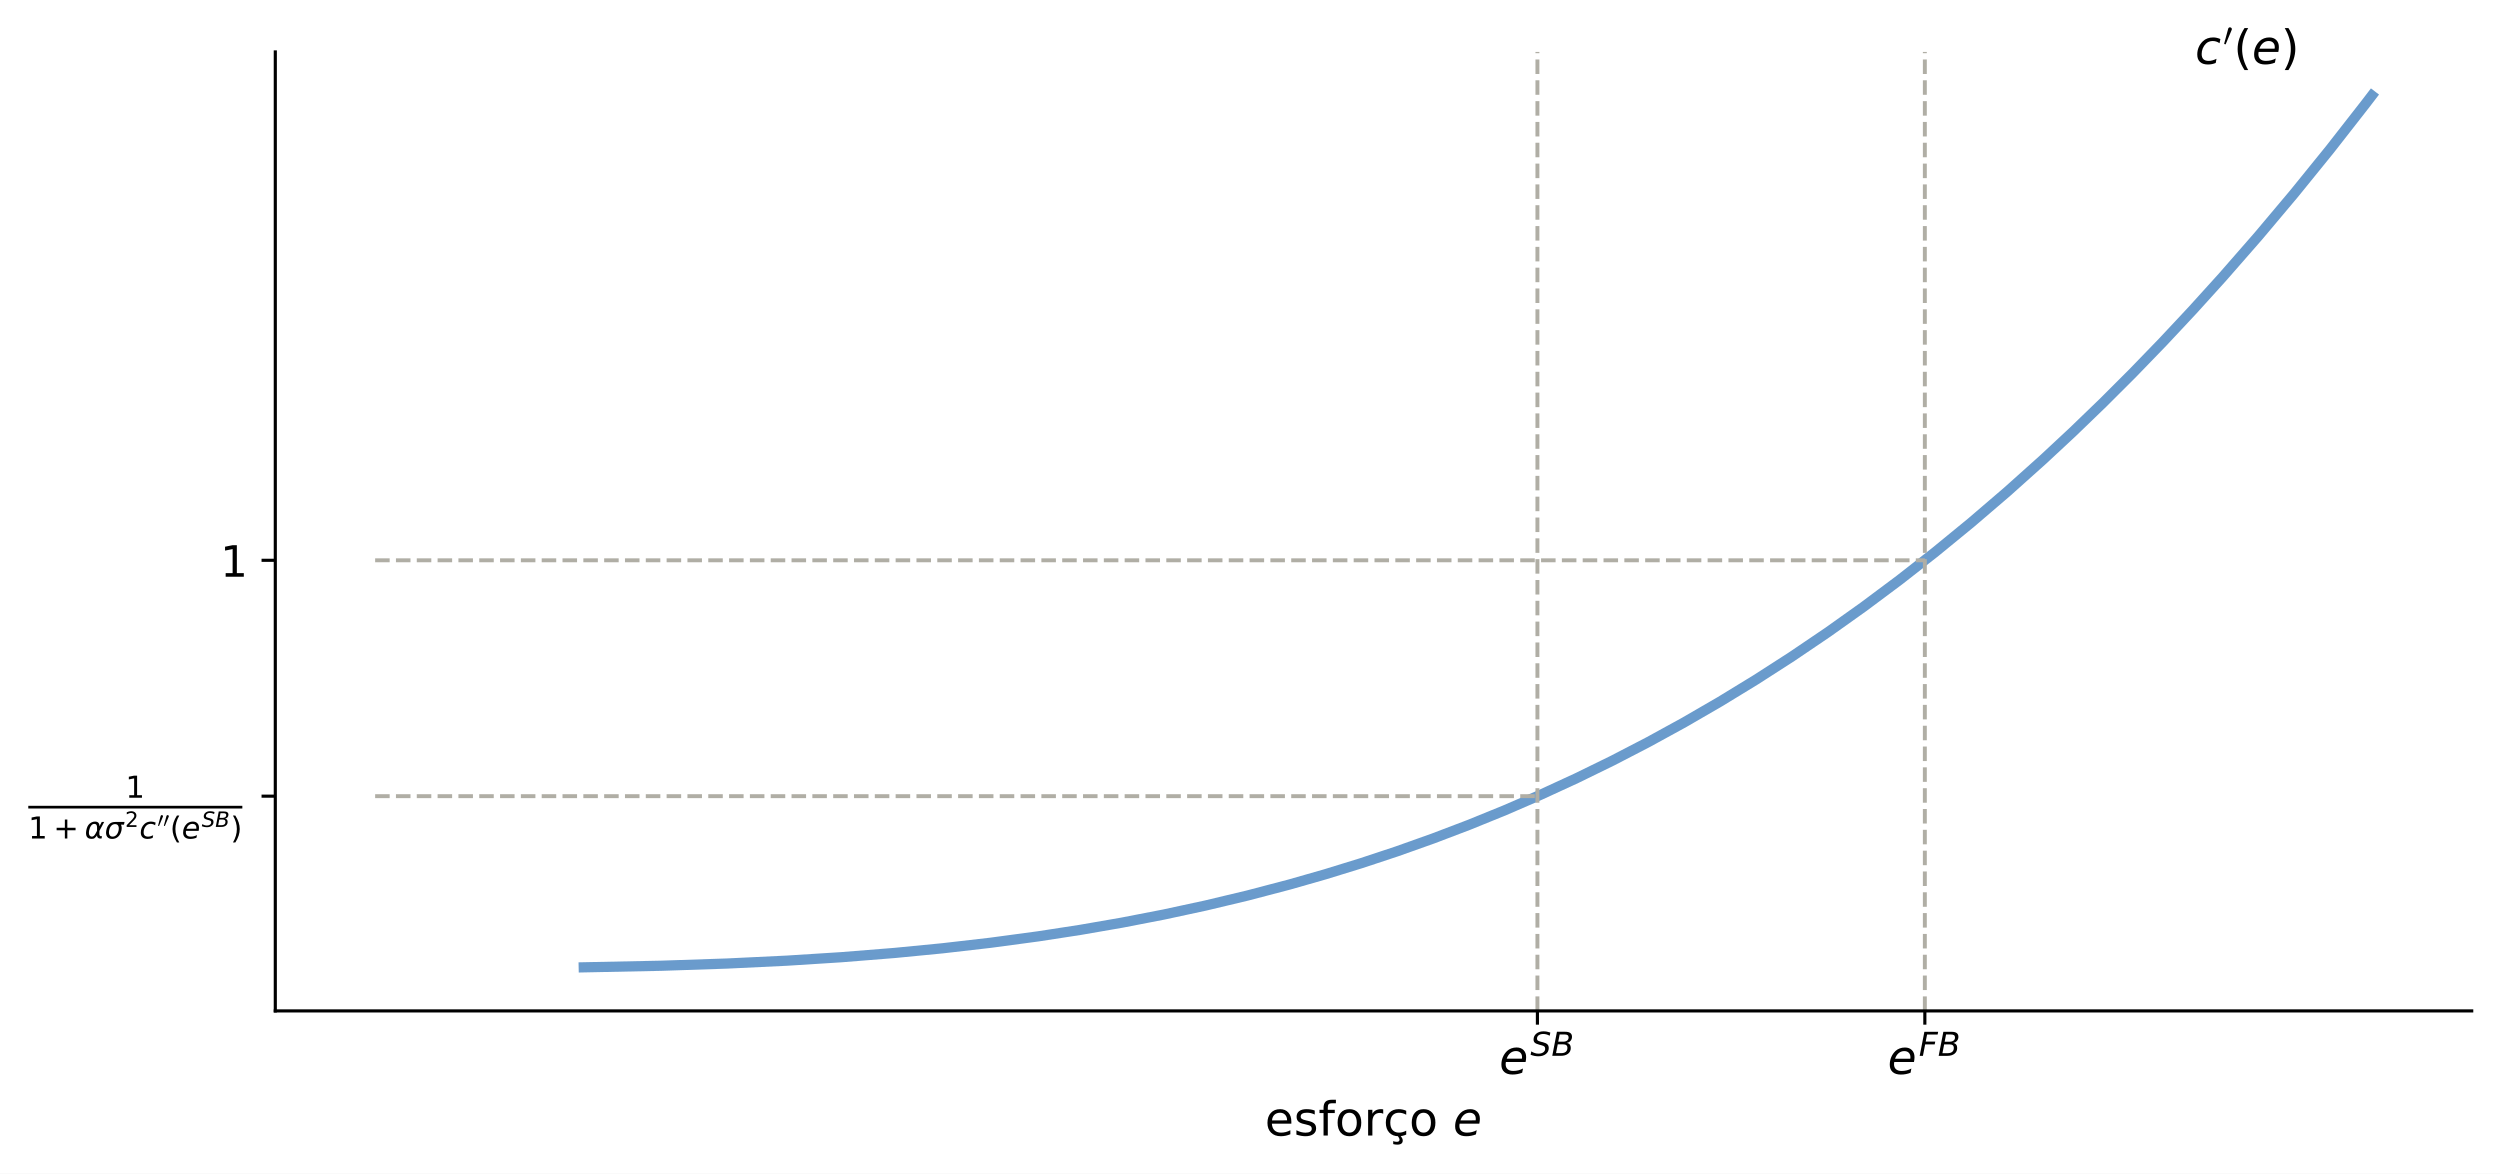
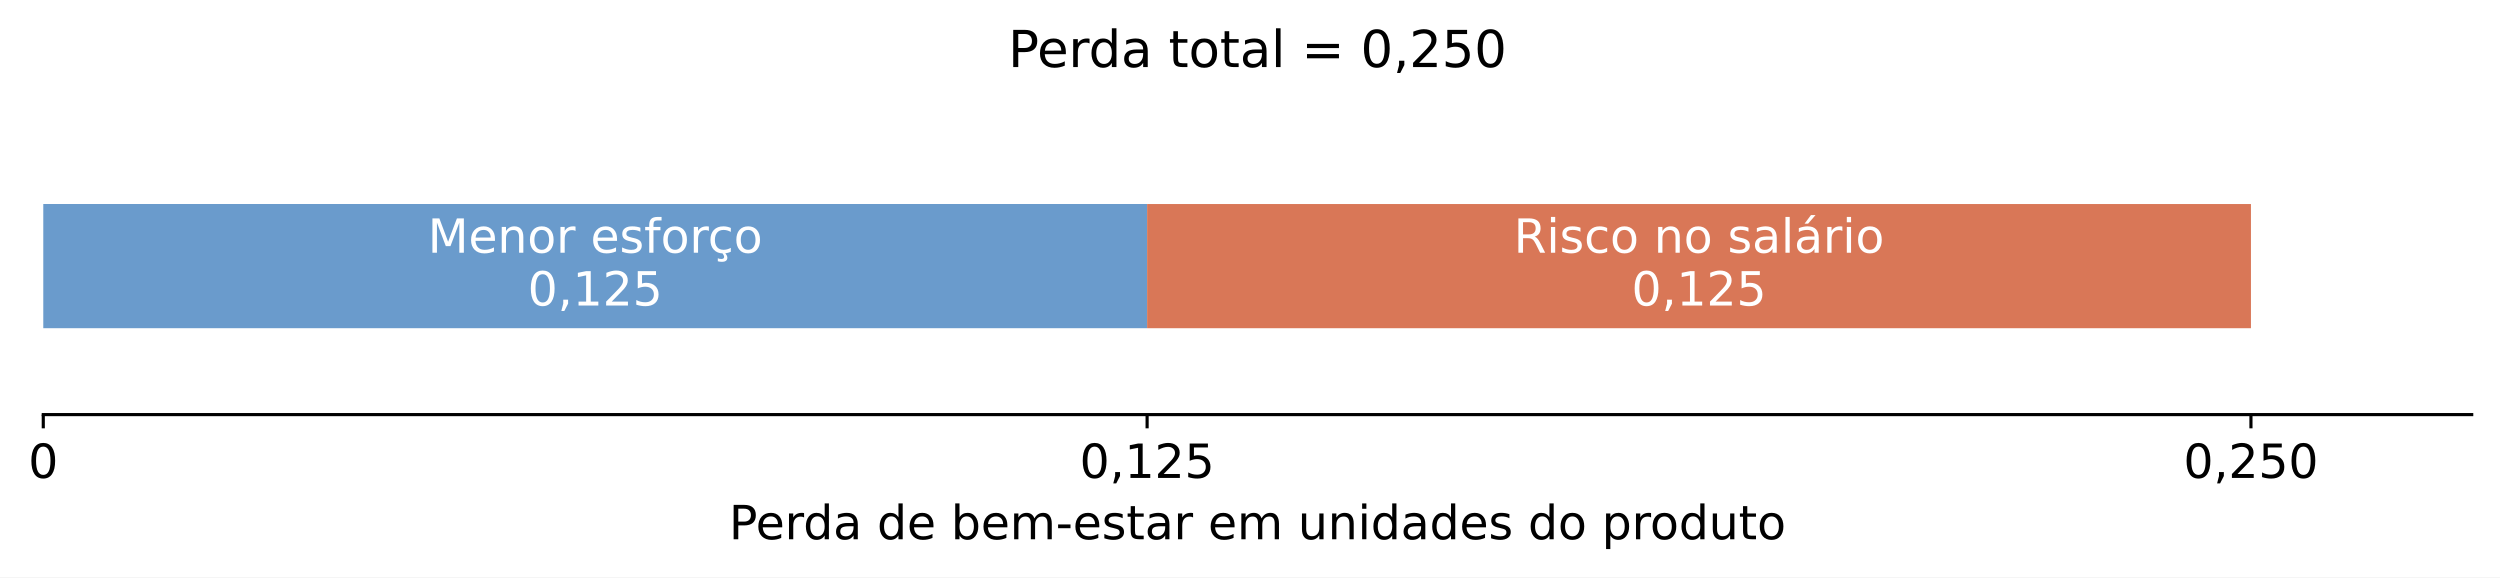
- <svg xmlns="http://www.w3.org/2000/svg" xmlns:xlink="http://www.w3.org/1999/xlink" width="636.406pt" height="298.767pt" viewBox="0 0 636.406 298.767" version="1.1">
+ <svg xmlns="http://www.w3.org/2000/svg" xmlns:xlink="http://www.w3.org/1999/xlink" width="636.501pt" height="146.985pt" viewBox="0 0 636.501 146.985" version="1.1">
  <defs>
    <style type="text/css">*{stroke-linejoin: round; stroke-linecap: butt}</style>
  </defs>
  <g id="figure_1">
    <g id="patch_1">
-       <path d="M 0 298.767  L 636.406 298.767  L 636.406 0  L 0 0  z " style="fill: #ffffff" />
+       <path d="M 0 146.985  L 636.501 146.985  L 636.501 0  L 0 0  z " style="fill: #ffffff" />
    </g>
    <g id="axes_1">
      <g id="patch_2">
-         <path d="M 70.08 257.34  L 629.206 257.34  L 629.206 13.222  L 70.08 13.222  z " style="fill: #ffffff" />
+         <path d="M 11.018 105.558  L 629.301 105.558  L 629.301 23.078  L 11.018 23.078  z " style="fill: #ffffff" />
+       </g>
+       <g id="patch_3">
+         <path d="M 11.018 83.563  L 292.055 83.563  L 292.055 51.946  L 11.018 51.946  z " clip-path="url(#p010852b595)" style="fill: #6a9bcc" />
+       </g>
+       <g id="patch_4">
+         <path d="M 292.055 83.563  L 573.093 83.563  L 573.093 51.946  L 292.055 51.946  z " clip-path="url(#p010852b595)" style="fill: #d97757" />
      </g>
      <g id="matplotlib.axis_1">
        <g id="xtick_1">
          <g id="line2d_1">
            <defs>
-               <path id="md7a9e8e7b2" d="M 0 0  L 0 3.5  " style="stroke: #000000; stroke-width: 0.8" />
+               <path id="m216cfd9fd8" d="M 0 0  L 0 3.5  " style="stroke: #000000; stroke-width: 0.8" />
            </defs>
            <g>
-               <use xlink:href="#md7a9e8e7b2" x="391.369" y="257.34" style="stroke: #000000; stroke-width: 0.8" />
+               <use xlink:href="#m216cfd9fd8" x="11.018" y="105.558" style="stroke: #000000; stroke-width: 0.8" />
            </g>
          </g>
          <g id="text_1">
-             <g transform="translate(381.6487 273.458) scale(0.12 -0.12)">
+             <g transform="translate(7.2 121.6761) scale(0.12 -0.12)">
              <defs>
-                 <path id="DejaVuSans-Oblique-65" d="M 3078 2063  Q 3088 2113 3092 2166  Q 3097 2219 3097 2272  Q 3097 2653 2873 2875  Q 2650 3097 2266 3097  Q 1838 3097 1509 2826  Q 1181 2556 1013 2059  L 3078 2063  z M 3578 1613  L 903 1613  Q 884 1494 878 1425  Q 872 1356 872 1306  Q 872 872 1139 634  Q 1406 397 1894 397  Q 2269 397 2603 481  Q 2938 566 3225 728  L 3116 159  Q 2806 34 2476 -28  Q 2147 -91 1806 -91  Q 1078 -91 686 257  Q 294 606 294 1247  Q 294 1794 489 2264  Q 684 2734 1063 3103  Q 1306 3334 1642 3459  Q 1978 3584 2356 3584  Q 2950 3584 3301 3228  Q 3653 2872 3653 2272  Q 3653 2128 3634 1964  Q 3616 1800 3578 1613  z " transform="scale(0.015625)" />
-                 <path id="DejaVuSans-Oblique-53" d="M 3859 4513  L 3738 3897  Q 3422 4066 3111 4152  Q 2800 4238 2509 4238  Q 1944 4238 1609 3991  Q 1275 3744 1275 3334  Q 1275 3109 1398 2989  Q 1522 2869 2034 2731  L 2413 2638  Q 3053 2472 3303 2217  Q 3553 1963 3553 1503  Q 3553 797 2998 353  Q 2444 -91 1538 -91  Q 1166 -91 791 -17  Q 416 56 38 206  L 166 856  Q 513 641 861 531  Q 1209 422 1556 422  Q 2147 422 2503 684  Q 2859 947 2859 1369  Q 2859 1650 2717 1795  Q 2575 1941 2106 2059  L 1728 2156  Q 1081 2325 845 2545  Q 609 2766 609 3163  Q 609 3859 1145 4304  Q 1681 4750 2541 4750  Q 2875 4750 3203 4690  Q 3531 4631 3859 4513  z " transform="scale(0.015625)" />
-                 <path id="DejaVuSans-Oblique-42" d="M 1081 4666  L 2694 4666  Q 3350 4666 3675 4422  Q 4000 4178 4000 3688  Q 4000 3238 3720 2911  Q 3441 2584 2988 2516  Q 3375 2428 3569 2181  Q 3763 1934 3763 1522  Q 3763 819 3242 409  Q 2722 0 1819 0  L 172 0  L 1081 4666  z M 1234 2228  L 903 519  L 1919 519  Q 2491 519 2800 781  Q 3109 1044 3109 1522  Q 3109 1891 2904 2059  Q 2700 2228 2247 2228  L 1234 2228  z M 1606 4147  L 1331 2741  L 2272 2741  Q 2775 2741 3058 2959  Q 3341 3178 3341 3566  Q 3341 3869 3150 4008  Q 2959 4147 2541 4147  L 1606 4147  z " transform="scale(0.015625)" />
+                 <path id="DejaVuSans-30" d="M 2034 4250  Q 1547 4250 1301 3770  Q 1056 3291 1056 2328  Q 1056 1369 1301 889  Q 1547 409 2034 409  Q 2525 409 2770 889  Q 3016 1369 3016 2328  Q 3016 3291 2770 3770  Q 2525 4250 2034 4250  z M 2034 4750  Q 2819 4750 3233 4129  Q 3647 3509 3647 2328  Q 3647 1150 3233 529  Q 2819 -91 2034 -91  Q 1250 -91 836 529  Q 422 1150 422 2328  Q 422 3509 836 4129  Q 1250 4750 2034 4750  z " transform="scale(0.015625)" />
              </defs>
-               <use xlink:href="#DejaVuSans-Oblique-65" transform="translate(0 0.765625)" />
-               <use xlink:href="#DejaVuSans-Oblique-53" transform="translate(66.17333 39.04688) scale(0.7)" />
-               <use xlink:href="#DejaVuSans-Oblique-42" transform="translate(110.6069 39.04688) scale(0.7)" />
+               <use xlink:href="#DejaVuSans-30" />
            </g>
          </g>
        </g>
        <g id="xtick_2">
          <g id="line2d_2">
            <g>
-               <use xlink:href="#md7a9e8e7b2" x="489.993" y="257.34" style="stroke: #000000; stroke-width: 0.8" />
+               <use xlink:href="#m216cfd9fd8" x="292.055" y="105.558" style="stroke: #000000; stroke-width: 0.8" />
            </g>
          </g>
          <g id="text_2">
-             <g transform="translate(480.5133 273.458) scale(0.12 -0.12)">
+             <g transform="translate(274.8784 121.6761) scale(0.12 -0.12)">
              <defs>
-                 <path id="DejaVuSans-Oblique-46" d="M 1081 4666  L 3756 4666  L 3653 4134  L 1606 4134  L 1338 2759  L 3188 2759  L 3084 2228  L 1234 2228  L 800 0  L 172 0  L 1081 4666  z " transform="scale(0.015625)" />
+                 <path id="DejaVuSans-2c" d="M 750 794  L 1409 794  L 1409 256  L 897 -744  L 494 -744  L 750 256  L 750 794  z " transform="scale(0.015625)" />
+                 <path id="DejaVuSans-31" d="M 794 531  L 1825 531  L 1825 4091  L 703 3866  L 703 4441  L 1819 4666  L 2450 4666  L 2450 531  L 3481 531  L 3481 0  L 794 0  L 794 531  z " transform="scale(0.015625)" />
+                 <path id="DejaVuSans-32" d="M 1228 531  L 3431 531  L 3431 0  L 469 0  L 469 531  Q 828 903 1448 1529  Q 2069 2156 2228 2338  Q 2531 2678 2651 2914  Q 2772 3150 2772 3378  Q 2772 3750 2511 3984  Q 2250 4219 1831 4219  Q 1534 4219 1204 4116  Q 875 4013 500 3803  L 500 4441  Q 881 4594 1212 4672  Q 1544 4750 1819 4750  Q 2544 4750 2975 4387  Q 3406 4025 3406 3419  Q 3406 3131 3298 2873  Q 3191 2616 2906 2266  Q 2828 2175 2409 1742  Q 1991 1309 1228 531  z " transform="scale(0.015625)" />
+                 <path id="DejaVuSans-35" d="M 691 4666  L 3169 4666  L 3169 4134  L 1269 4134  L 1269 2991  Q 1406 3038 1543 3061  Q 1681 3084 1819 3084  Q 2600 3084 3056 2656  Q 3513 2228 3513 1497  Q 3513 744 3044 326  Q 2575 -91 1722 -91  Q 1428 -91 1123 -41  Q 819 9 494 109  L 494 744  Q 775 591 1075 516  Q 1375 441 1709 441  Q 2250 441 2565 725  Q 2881 1009 2881 1497  Q 2881 1984 2565 2268  Q 2250 2553 1709 2553  Q 1456 2553 1204 2497  Q 953 2441 691 2322  L 691 4666  z " transform="scale(0.015625)" />
              </defs>
-               <use xlink:href="#DejaVuSans-Oblique-65" transform="translate(0 0.684375)" />
-               <use xlink:href="#DejaVuSans-Oblique-46" transform="translate(66.17333 38.96563) scale(0.7)" />
-               <use xlink:href="#DejaVuSans-Oblique-42" transform="translate(106.437 38.96563) scale(0.7)" />
-             </g>
-           </g>
-         </g>
-         <g id="text_3">
-           <g transform="translate(321.9829 289.0717) scale(0.12 -0.12)">
+               <use xlink:href="#DejaVuSans-30" />
+               <use xlink:href="#DejaVuSans-2c" x="63.623" />
+               <use xlink:href="#DejaVuSans-31" x="95.41" />
+               <use xlink:href="#DejaVuSans-32" x="159.033" />
+               <use xlink:href="#DejaVuSans-35" x="222.656" />
+             </g>
+           </g>
+         </g>
+         <g id="xtick_3">
+           <g id="line2d_3">
+             <g>
+               <use xlink:href="#m216cfd9fd8" x="573.093" y="105.558" style="stroke: #000000; stroke-width: 0.8" />
+             </g>
+           </g>
+           <g id="text_3">
+             <g transform="translate(555.9162 121.6761) scale(0.12 -0.12)">
+               <use xlink:href="#DejaVuSans-30" />
+               <use xlink:href="#DejaVuSans-2c" x="63.623" />
+               <use xlink:href="#DejaVuSans-32" x="95.41" />
+               <use xlink:href="#DejaVuSans-35" x="159.033" />
+               <use xlink:href="#DejaVuSans-30" x="222.656" />
+             </g>
+           </g>
+         </g>
+         <g id="text_4">
+           <g transform="translate(185.6062 137.2898) scale(0.12 -0.12)">
            <defs>
+               <path id="DejaVuSans-50" d="M 1259 4147  L 1259 2394  L 2053 2394  Q 2494 2394 2734 2622  Q 2975 2850 2975 3272  Q 2975 3691 2734 3919  Q 2494 4147 2053 4147  L 1259 4147  z M 628 4666  L 2053 4666  Q 2838 4666 3239 4311  Q 3641 3956 3641 3272  Q 3641 2581 3239 2228  Q 2838 1875 2053 1875  L 1259 1875  L 1259 0  L 628 0  L 628 4666  z " transform="scale(0.015625)" />
              <path id="DejaVuSans-65" d="M 3597 1894  L 3597 1613  L 953 1613  Q 991 1019 1311 708  Q 1631 397 2203 397  Q 2534 397 2845 478  Q 3156 559 3463 722  L 3463 178  Q 3153 47 2828 -22  Q 2503 -91 2169 -91  Q 1331 -91 842 396  Q 353 884 353 1716  Q 353 2575 817 3079  Q 1281 3584 2069 3584  Q 2775 3584 3186 3129  Q 3597 2675 3597 1894  z M 3022 2063  Q 3016 2534 2758 2815  Q 2500 3097 2075 3097  Q 1594 3097 1305 2825  Q 1016 2553 972 2059  L 3022 2063  z " transform="scale(0.015625)" />
+               <path id="DejaVuSans-72" d="M 2631 2963  Q 2534 3019 2420 3045  Q 2306 3072 2169 3072  Q 1681 3072 1420 2755  Q 1159 2438 1159 1844  L 1159 0  L 581 0  L 581 3500  L 1159 3500  L 1159 2956  Q 1341 3275 1631 3429  Q 1922 3584 2338 3584  Q 2397 3584 2469 3576  Q 2541 3569 2628 3553  L 2631 2963  z " transform="scale(0.015625)" />
+               <path id="DejaVuSans-64" d="M 2906 2969  L 2906 4863  L 3481 4863  L 3481 0  L 2906 0  L 2906 525  Q 2725 213 2448 61  Q 2172 -91 1784 -91  Q 1150 -91 751 415  Q 353 922 353 1747  Q 353 2572 751 3078  Q 1150 3584 1784 3584  Q 2172 3584 2448 3432  Q 2725 3281 2906 2969  z M 947 1747  Q 947 1113 1208 752  Q 1469 391 1925 391  Q 2381 391 2643 752  Q 2906 1113 2906 1747  Q 2906 2381 2643 2742  Q 2381 3103 1925 3103  Q 1469 3103 1208 2742  Q 947 2381 947 1747  z " transform="scale(0.015625)" />
+               <path id="DejaVuSans-61" d="M 2194 1759  Q 1497 1759 1228 1600  Q 959 1441 959 1056  Q 959 750 1161 570  Q 1363 391 1709 391  Q 2188 391 2477 730  Q 2766 1069 2766 1631  L 2766 1759  L 2194 1759  z M 3341 1997  L 3341 0  L 2766 0  L 2766 531  Q 2569 213 2275 61  Q 1981 -91 1556 -91  Q 1019 -91 701 211  Q 384 513 384 1019  Q 384 1609 779 1909  Q 1175 2209 1959 2209  L 2766 2209  L 2766 2266  Q 2766 2663 2505 2880  Q 2244 3097 1772 3097  Q 1472 3097 1187 3025  Q 903 2953 641 2809  L 641 3341  Q 956 3463 1253 3523  Q 1550 3584 1831 3584  Q 2591 3584 2966 3190  Q 3341 2797 3341 1997  z " transform="scale(0.015625)" />
+               <path id="DejaVuSans-20" transform="scale(0.015625)" />
+               <path id="DejaVuSans-62" d="M 3116 1747  Q 3116 2381 2855 2742  Q 2594 3103 2138 3103  Q 1681 3103 1420 2742  Q 1159 2381 1159 1747  Q 1159 1113 1420 752  Q 1681 391 2138 391  Q 2594 391 2855 752  Q 3116 1113 3116 1747  z M 1159 2969  Q 1341 3281 1617 3432  Q 1894 3584 2278 3584  Q 2916 3584 3314 3078  Q 3713 2572 3713 1747  Q 3713 922 3314 415  Q 2916 -91 2278 -91  Q 1894 -91 1617 61  Q 1341 213 1159 525  L 1159 0  L 581 0  L 581 4863  L 1159 4863  L 1159 2969  z " transform="scale(0.015625)" />
+               <path id="DejaVuSans-6d" d="M 3328 2828  Q 3544 3216 3844 3400  Q 4144 3584 4550 3584  Q 5097 3584 5394 3201  Q 5691 2819 5691 2113  L 5691 0  L 5113 0  L 5113 2094  Q 5113 2597 4934 2840  Q 4756 3084 4391 3084  Q 3944 3084 3684 2787  Q 3425 2491 3425 1978  L 3425 0  L 2847 0  L 2847 2094  Q 2847 2600 2669 2842  Q 2491 3084 2119 3084  Q 1678 3084 1418 2786  Q 1159 2488 1159 1978  L 1159 0  L 581 0  L 581 3500  L 1159 3500  L 1159 2956  Q 1356 3278 1631 3431  Q 1906 3584 2284 3584  Q 2666 3584 2933 3390  Q 3200 3197 3328 2828  z " transform="scale(0.015625)" />
+               <path id="DejaVuSans-2d" d="M 313 2009  L 1997 2009  L 1997 1497  L 313 1497  L 313 2009  z " transform="scale(0.015625)" />
              <path id="DejaVuSans-73" d="M 2834 3397  L 2834 2853  Q 2591 2978 2328 3040  Q 2066 3103 1784 3103  Q 1356 3103 1142 2972  Q 928 2841 928 2578  Q 928 2378 1081 2264  Q 1234 2150 1697 2047  L 1894 2003  Q 2506 1872 2764 1633  Q 3022 1394 3022 966  Q 3022 478 2636 193  Q 2250 -91 1575 -91  Q 1294 -91 989 -36  Q 684 19 347 128  L 347 722  Q 666 556 975 473  Q 1284 391 1588 391  Q 1994 391 2212 530  Q 2431 669 2431 922  Q 2431 1156 2273 1281  Q 2116 1406 1581 1522  L 1381 1569  Q 847 1681 609 1914  Q 372 2147 372 2553  Q 372 3047 722 3315  Q 1072 3584 1716 3584  Q 2034 3584 2315 3537  Q 2597 3491 2834 3397  z " transform="scale(0.015625)" />
-               <path id="DejaVuSans-66" d="M 2375 4863  L 2375 4384  L 1825 4384  Q 1516 4384 1395 4259  Q 1275 4134 1275 3809  L 1275 3500  L 2222 3500  L 2222 3053  L 1275 3053  L 1275 0  L 697 0  L 697 3053  L 147 3053  L 147 3500  L 697 3500  L 697 3744  Q 697 4328 969 4595  Q 1241 4863 1831 4863  L 2375 4863  z " transform="scale(0.015625)" />
+               <path id="DejaVuSans-74" d="M 1172 4494  L 1172 3500  L 2356 3500  L 2356 3053  L 1172 3053  L 1172 1153  Q 1172 725 1289 603  Q 1406 481 1766 481  L 2356 481  L 2356 0  L 1766 0  Q 1100 0 847 248  Q 594 497 594 1153  L 594 3053  L 172 3053  L 172 3500  L 594 3500  L 594 4494  L 1172 4494  z " transform="scale(0.015625)" />
+               <path id="DejaVuSans-75" d="M 544 1381  L 544 3500  L 1119 3500  L 1119 1403  Q 1119 906 1312 657  Q 1506 409 1894 409  Q 2359 409 2629 706  Q 2900 1003 2900 1516  L 2900 3500  L 3475 3500  L 3475 0  L 2900 0  L 2900 538  Q 2691 219 2414 64  Q 2138 -91 1772 -91  Q 1169 -91 856 284  Q 544 659 544 1381  z M 1991 3584  L 1991 3584  z " transform="scale(0.015625)" />
+               <path id="DejaVuSans-6e" d="M 3513 2113  L 3513 0  L 2938 0  L 2938 2094  Q 2938 2591 2744 2837  Q 2550 3084 2163 3084  Q 1697 3084 1428 2787  Q 1159 2491 1159 1978  L 1159 0  L 581 0  L 581 3500  L 1159 3500  L 1159 2956  Q 1366 3272 1645 3428  Q 1925 3584 2291 3584  Q 2894 3584 3203 3211  Q 3513 2838 3513 2113  z " transform="scale(0.015625)" />
+               <path id="DejaVuSans-69" d="M 603 3500  L 1178 3500  L 1178 0  L 603 0  L 603 3500  z M 603 4863  L 1178 4863  L 1178 4134  L 603 4134  L 603 4863  z " transform="scale(0.015625)" />
              <path id="DejaVuSans-6f" d="M 1959 3097  Q 1497 3097 1228 2736  Q 959 2375 959 1747  Q 959 1119 1226 758  Q 1494 397 1959 397  Q 2419 397 2687 759  Q 2956 1122 2956 1747  Q 2956 2369 2687 2733  Q 2419 3097 1959 3097  z M 1959 3584  Q 2709 3584 3137 3096  Q 3566 2609 3566 1747  Q 3566 888 3137 398  Q 2709 -91 1959 -91  Q 1206 -91 779 398  Q 353 888 353 1747  Q 353 2609 779 3096  Q 1206 3584 1959 3584  z " transform="scale(0.015625)" />
-               <path id="DejaVuSans-72" d="M 2631 2963  Q 2534 3019 2420 3045  Q 2306 3072 2169 3072  Q 1681 3072 1420 2755  Q 1159 2438 1159 1844  L 1159 0  L 581 0  L 581 3500  L 1159 3500  L 1159 2956  Q 1341 3275 1631 3429  Q 1922 3584 2338 3584  Q 2397 3584 2469 3576  Q 2541 3569 2628 3553  L 2631 2963  z " transform="scale(0.015625)" />
-               <path id="DejaVuSans-e7" d="M 3122 3366  L 3122 2828  Q 2878 2963 2633 3030  Q 2388 3097 2138 3097  Q 1578 3097 1268 2742  Q 959 2388 959 1747  Q 959 1106 1268 751  Q 1578 397 2138 397  Q 2388 397 2633 464  Q 2878 531 3122 666  L 3122 134  Q 2881 22 2623 -34  Q 2366 -91 2075 -91  Q 1284 -91 818 406  Q 353 903 353 1747  Q 353 2603 823 3093  Q 1294 3584 2113 3584  Q 2378 3584 2631 3529  Q 2884 3475 3122 3366  z M 2309 0  Q 2481 -194 2565 -358  Q 2650 -522 2650 -672  Q 2650 -950 2462 -1092  Q 2275 -1234 1906 -1234  Q 1763 -1234 1627 -1215  Q 1491 -1197 1356 -1159  L 1356 -750  Q 1463 -803 1578 -826  Q 1694 -850 1841 -850  Q 2025 -850 2119 -775  Q 2213 -700 2213 -556  Q 2213 -463 2145 -327  Q 2078 -191 1938 0  L 2309 0  z " transform="scale(0.015625)" />
-               <path id="DejaVuSans-20" transform="scale(0.015625)" />
+               <path id="DejaVuSans-70" d="M 1159 525  L 1159 -1331  L 581 -1331  L 581 3500  L 1159 3500  L 1159 2969  Q 1341 3281 1617 3432  Q 1894 3584 2278 3584  Q 2916 3584 3314 3078  Q 3713 2572 3713 1747  Q 3713 922 3314 415  Q 2916 -91 2278 -91  Q 1894 -91 1617 61  Q 1341 213 1159 525  z M 3116 1747  Q 3116 2381 2855 2742  Q 2594 3103 2138 3103  Q 1681 3103 1420 2742  Q 1159 2381 1159 1747  Q 1159 1113 1420 752  Q 1681 391 2138 391  Q 2594 391 2855 752  Q 3116 1113 3116 1747  z " transform="scale(0.015625)" />
            </defs>
-             <use xlink:href="#DejaVuSans-65" transform="translate(0 0.015625)" />
-             <use xlink:href="#DejaVuSans-73" transform="translate(61.52344 0.015625)" />
-             <use xlink:href="#DejaVuSans-66" transform="translate(113.623 0.015625)" />
-             <use xlink:href="#DejaVuSans-6f" transform="translate(148.8281 0.015625)" />
-             <use xlink:href="#DejaVuSans-72" transform="translate(210.0098 0.015625)" />
-             <use xlink:href="#DejaVuSans-e7" transform="translate(251.123 0.015625)" />
-             <use xlink:href="#DejaVuSans-6f" transform="translate(306.1035 0.015625)" />
-             <use xlink:href="#DejaVuSans-20" transform="translate(367.2852 0.015625)" />
-             <use xlink:href="#DejaVuSans-Oblique-65" transform="translate(399.0723 0.015625)" />
-           </g>
-         </g>
-       </g>
-       <g id="matplotlib.axis_2">
-         <g id="ytick_1">
-           <g id="line2d_3">
-             <defs>
-               <path id="ma0d6542198" d="M 0 0  L -3.5 0  " style="stroke: #000000; stroke-width: 0.8" />
-             </defs>
-             <g>
-               <use xlink:href="#ma0d6542198" x="70.08" y="202.677" style="stroke: #000000; stroke-width: 0.8" />
-             </g>
-           </g>
-           <g id="text_4">
-             <g transform="translate(7.2 207.902) scale(0.11 -0.11)">
-               <defs>
-                 <path id="DejaVuSans-31" d="M 794 531  L 1825 531  L 1825 4091  L 703 3866  L 703 4441  L 1819 4666  L 2450 4666  L 2450 531  L 3481 531  L 3481 0  L 794 0  L 794 531  z " transform="scale(0.015625)" />
-                 <path id="DejaVuSans-2b" d="M 2944 4013  L 2944 2272  L 4684 2272  L 4684 1741  L 2944 1741  L 2944 0  L 2419 0  L 2419 1741  L 678 1741  L 678 2272  L 2419 2272  L 2419 4013  L 2944 4013  z " transform="scale(0.015625)" />
-                 <path id="DejaVuSans-Oblique-3b1" d="M 2619 1628  L 2622 2350  Q 2625 3088 2069 3091  Q 1653 3094 1394 2747  Q 1069 2319 959 1747  Q 825 1059 994 731  Q 1169 397 1547 397  Q 1966 397 2319 1063  L 2619 1628  z M 2166 3578  Q 3141 3594 3128 2584  Q 3128 2584 3616 3500  L 4128 3500  L 3119 1603  L 3109 919  Q 3109 766 3194 638  Q 3291 488 3391 488  L 3669 488  L 3575 0  L 3228 0  Q 2934 0 2722 263  Q 2622 394 2619 669  Q 2416 334 2066 50  Q 1900 -81 1453 -78  Q 722 -72 456 397  Q 184 884 353 1747  Q 534 2675 1009 3097  Q 1544 3569 2166 3578  z " transform="scale(0.015625)" />
-                 <path id="DejaVuSans-Oblique-3c3" d="M 2219 3044  Q 1744 3044 1422 2700  Q 1081 2341 969 1747  Q 844 1119 1044 756  Q 1241 397 1706 397  Q 2166 397 2503 759  Q 2844 1122 2966 1747  Q 3075 2319 2881 2700  Q 2700 3044 2219 3044  z M 2309 3503  L 4219 3500  L 4106 2925  L 3463 2925  Q 3706 2438 3575 1747  Q 3406 888 2884 400  Q 2359 -91 1609 -91  Q 856 -91 525 400  Q 194 888 363 1747  Q 528 2609 1050 3097  Q 1484 3503 2309 3503  z " transform="scale(0.015625)" />
-                 <path id="DejaVuSans-32" d="M 1228 531  L 3431 531  L 3431 0  L 469 0  L 469 531  Q 828 903 1448 1529  Q 2069 2156 2228 2338  Q 2531 2678 2651 2914  Q 2772 3150 2772 3378  Q 2772 3750 2511 3984  Q 2250 4219 1831 4219  Q 1534 4219 1204 4116  Q 875 4013 500 3803  L 500 4441  Q 881 4594 1212 4672  Q 1544 4750 1819 4750  Q 2544 4750 2975 4387  Q 3406 4025 3406 3419  Q 3406 3131 3298 2873  Q 3191 2616 2906 2266  Q 2828 2175 2409 1742  Q 1991 1309 1228 531  z " transform="scale(0.015625)" />
-                 <path id="DejaVuSans-Oblique-63" d="M 3431 3366  L 3316 2797  Q 3109 2947 2876 3022  Q 2644 3097 2394 3097  Q 2119 3097 1870 3000  Q 1622 2903 1453 2725  Q 1184 2453 1037 2087  Q 891 1722 891 1331  Q 891 859 1127 628  Q 1363 397 1844 397  Q 2081 397 2348 469  Q 2616 541 2906 684  L 2797 116  Q 2547 13 2283 -39  Q 2019 -91 1741 -91  Q 1044 -91 669 257  Q 294 606 294 1253  Q 294 1797 489 2255  Q 684 2713 1069 3078  Q 1331 3328 1684 3456  Q 2038 3584 2456 3584  Q 2700 3584 2940 3529  Q 3181 3475 3431 3366  z " transform="scale(0.015625)" />
-                 <path id="Cmsy10-30" d="M 225 347  Q 184 359 184 409  L 966 3316  Q 1003 3434 1093 3506  Q 1184 3578 1300 3578  Q 1450 3578 1564 3479  Q 1678 3381 1678 3231  Q 1678 3166 1644 3084  L 488 319  Q 466 275 428 275  Q 394 275 320 306  Q 247 338 225 347  z " transform="scale(0.015625)" />
-                 <path id="DejaVuSans-28" d="M 1984 4856  Q 1566 4138 1362 3434  Q 1159 2731 1159 2009  Q 1159 1288 1364 580  Q 1569 -128 1984 -844  L 1484 -844  Q 1016 -109 783 600  Q 550 1309 550 2009  Q 550 2706 781 3412  Q 1013 4119 1484 4856  L 1984 4856  z " transform="scale(0.015625)" />
-                 <path id="DejaVuSans-29" d="M 513 4856  L 1013 4856  Q 1481 4119 1714 3412  Q 1947 2706 1947 2009  Q 1947 1309 1714 600  Q 1481 -109 1013 -844  L 513 -844  Q 928 -128 1133 580  Q 1338 1288 1338 2009  Q 1338 2731 1133 3434  Q 928 4138 513 4856  z " transform="scale(0.015625)" />
-               </defs>
-               <use xlink:href="#DejaVuSans-31" transform="translate(225 43.96563) scale(0.7)" />
-               <use xlink:href="#DejaVuSans-31" transform="translate(0 -50.44844) scale(0.7)" />
-               <use xlink:href="#DejaVuSans-2b" transform="translate(58.17383 -50.44844) scale(0.7)" />
-               <use xlink:href="#DejaVuSans-Oblique-3b1" transform="translate(130.4639 -50.44844) scale(0.7)" />
-               <use xlink:href="#DejaVuSans-Oblique-3c3" transform="translate(176.6064 -50.44844) scale(0.7)" />
-               <use xlink:href="#DejaVuSans-32" transform="translate(224.1026 -23.65156) scale(0.49)" />
-               <use xlink:href="#DejaVuSans-Oblique-63" transform="translate(257.1919 -50.44844) scale(0.7)" />
-               <use xlink:href="#Cmsy10-30" transform="translate(298.9332 -23.65156) scale(0.49)" />
-               <use xlink:href="#Cmsy10-30" transform="translate(312.4034 -23.65156) scale(0.49)" />
-               <use xlink:href="#DejaVuSans-28" transform="translate(327.7877 -50.44844) scale(0.7)" />
-               <use xlink:href="#DejaVuSans-Oblique-65" transform="translate(355.0972 -50.44844) scale(0.7)" />
-               <use xlink:href="#DejaVuSans-Oblique-53" transform="translate(401.4186 -23.65156) scale(0.49)" />
-               <use xlink:href="#DejaVuSans-Oblique-42" transform="translate(432.5221 -23.65156) scale(0.49)" />
-               <use xlink:href="#DejaVuSans-29" transform="translate(468.0519 -50.44844) scale(0.7)" />
-               <path d="M 0 18.966  L 0 25.216  L 495.361 25.216  L 495.361 18.966  L 0 18.966  z " />
-             </g>
-           </g>
-         </g>
-         <g id="ytick_2">
-           <g id="line2d_4">
-             <g>
-               <use xlink:href="#ma0d6542198" x="70.08" y="142.627" style="stroke: #000000; stroke-width: 0.8" />
-             </g>
-           </g>
-           <g id="text_5">
-             <g transform="translate(56.08125 146.8065) scale(0.11 -0.11)">
-               <use xlink:href="#DejaVuSans-31" />
-             </g>
-           </g>
-         </g>
-       </g>
-       <g id="line2d_5">
-         <path d="M 148.6 246.244  L 168.391 245.842  L 185.137 245.278  L 200.361 244.546  L 214.063 243.677  L 227.764 242.582  L 239.943 241.398  L 252.122 239.996  L 264.301 238.359  L 274.958 236.718  L 285.614 234.871  L 296.271 232.804  L 306.928 230.506  L 317.584 227.964  L 328.241 225.167  L 337.375 222.555  L 346.509 219.739  L 355.644 216.711  L 364.778 213.462  L 373.912 209.985  L 383.046 206.272  L 392.181 202.315  L 401.315 198.108  L 410.449 193.641  L 419.583 188.907  L 428.718 183.9  L 437.852 178.609  L 446.986 173.029  L 456.12 167.152  L 465.255 160.968  L 474.389 154.472  L 483.523 147.655  L 492.657 140.509  L 501.792 133.026  L 510.926 125.2  L 520.06 117.022  L 527.672 109.932  L 535.284 102.589  L 542.896 94.986  L 550.508 87.121  L 558.12 78.988  L 565.732 70.582  L 574.866 60.131  L 584 49.273  L 593.134 38.001  L 602.269 26.308  L 603.791 24.318  L 603.791 24.318  " clip-path="url(#pf9c10da795)" style="fill: none; stroke: #6a9bcc; stroke-width: 2.6; stroke-linecap: square" />
-       </g>
-       <g id="line2d_6">
-         <path d="M 391.369 257.34  L 391.369 13.222  " clip-path="url(#pf9c10da795)" style="fill: none; stroke-dasharray: 3.7,1.6; stroke-dashoffset: 0; stroke: #b0aea5" />
-       </g>
-       <g id="line2d_7">
-         <path d="M 489.993 257.34  L 489.993 13.222  " clip-path="url(#pf9c10da795)" style="fill: none; stroke-dasharray: 3.7,1.6; stroke-dashoffset: 0; stroke: #b0aea5" />
-       </g>
-       <g id="line2d_8">
-         <path d="M 95.495 202.677  L 391.369 202.677  " clip-path="url(#pf9c10da795)" style="fill: none; stroke-dasharray: 3.7,1.6; stroke-dashoffset: 0; stroke: #b0aea5" />
-       </g>
-       <g id="line2d_9">
-         <path d="M 95.495 142.627  L 489.993 142.627  " clip-path="url(#pf9c10da795)" style="fill: none; stroke-dasharray: 3.7,1.6; stroke-dashoffset: 0; stroke: #b0aea5" />
-       </g>
-       <g id="patch_3">
-         <path d="M 70.08 257.34  L 70.08 13.222  " style="fill: none; stroke: #000000; stroke-width: 0.8; stroke-linejoin: miter; stroke-linecap: square" />
-       </g>
-       <g id="patch_4">
-         <path d="M 70.08 257.34  L 629.206 257.34  " style="fill: none; stroke: #000000; stroke-width: 0.8; stroke-linejoin: miter; stroke-linecap: square" />
+             <use xlink:href="#DejaVuSans-50" />
+             <use xlink:href="#DejaVuSans-65" x="56.678" />
+             <use xlink:href="#DejaVuSans-72" x="118.201" />
+             <use xlink:href="#DejaVuSans-64" x="157.564" />
+             <use xlink:href="#DejaVuSans-61" x="221.041" />
+             <use xlink:href="#DejaVuSans-20" x="282.32" />
+             <use xlink:href="#DejaVuSans-64" x="314.107" />
+             <use xlink:href="#DejaVuSans-65" x="377.584" />
+             <use xlink:href="#DejaVuSans-20" x="439.107" />
+             <use xlink:href="#DejaVuSans-62" x="470.895" />
+             <use xlink:href="#DejaVuSans-65" x="534.371" />
+             <use xlink:href="#DejaVuSans-6d" x="595.895" />
+             <use xlink:href="#DejaVuSans-2d" x="693.307" />
+             <use xlink:href="#DejaVuSans-65" x="729.391" />
+             <use xlink:href="#DejaVuSans-73" x="790.914" />
+             <use xlink:href="#DejaVuSans-74" x="843.014" />
+             <use xlink:href="#DejaVuSans-61" x="882.223" />
+             <use xlink:href="#DejaVuSans-72" x="943.502" />
+             <use xlink:href="#DejaVuSans-20" x="984.615" />
+             <use xlink:href="#DejaVuSans-65" x="1016.402" />
+             <use xlink:href="#DejaVuSans-6d" x="1077.926" />
+             <use xlink:href="#DejaVuSans-20" x="1175.338" />
+             <use xlink:href="#DejaVuSans-75" x="1207.125" />
+             <use xlink:href="#DejaVuSans-6e" x="1270.504" />
+             <use xlink:href="#DejaVuSans-69" x="1333.883" />
+             <use xlink:href="#DejaVuSans-64" x="1361.666" />
+             <use xlink:href="#DejaVuSans-61" x="1425.143" />
+             <use xlink:href="#DejaVuSans-64" x="1486.422" />
+             <use xlink:href="#DejaVuSans-65" x="1549.898" />
+             <use xlink:href="#DejaVuSans-73" x="1611.422" />
+             <use xlink:href="#DejaVuSans-20" x="1663.521" />
+             <use xlink:href="#DejaVuSans-64" x="1695.309" />
+             <use xlink:href="#DejaVuSans-6f" x="1758.785" />
+             <use xlink:href="#DejaVuSans-20" x="1819.967" />
+             <use xlink:href="#DejaVuSans-70" x="1851.754" />
+             <use xlink:href="#DejaVuSans-72" x="1915.23" />
+             <use xlink:href="#DejaVuSans-6f" x="1954.094" />
+             <use xlink:href="#DejaVuSans-64" x="2015.275" />
+             <use xlink:href="#DejaVuSans-75" x="2078.752" />
+             <use xlink:href="#DejaVuSans-74" x="2142.131" />
+             <use xlink:href="#DejaVuSans-6f" x="2181.34" />
+           </g>
+         </g>
+       </g>
+       <g id="matplotlib.axis_2" />
+       <g id="patch_5">
+         <path d="M 11.018 105.558  L 629.301 105.558  " style="fill: none; stroke: #000000; stroke-width: 0.8; stroke-linejoin: miter; stroke-linecap: square" />
+       </g>
+       <g id="text_5">
+         <g style="fill: #ffffff" transform="translate(108.9176 64.3472) scale(0.12 -0.12)">
+           <defs>
+             <path id="DejaVuSans-4d" d="M 628 4666  L 1569 4666  L 2759 1491  L 3956 4666  L 4897 4666  L 4897 0  L 4281 0  L 4281 4097  L 3078 897  L 2444 897  L 1241 4097  L 1241 0  L 628 0  L 628 4666  z " transform="scale(0.015625)" />
+             <path id="DejaVuSans-66" d="M 2375 4863  L 2375 4384  L 1825 4384  Q 1516 4384 1395 4259  Q 1275 4134 1275 3809  L 1275 3500  L 2222 3500  L 2222 3053  L 1275 3053  L 1275 0  L 697 0  L 697 3053  L 147 3053  L 147 3500  L 697 3500  L 697 3744  Q 697 4328 969 4595  Q 1241 4863 1831 4863  L 2375 4863  z " transform="scale(0.015625)" />
+             <path id="DejaVuSans-e7" d="M 3122 3366  L 3122 2828  Q 2878 2963 2633 3030  Q 2388 3097 2138 3097  Q 1578 3097 1268 2742  Q 959 2388 959 1747  Q 959 1106 1268 751  Q 1578 397 2138 397  Q 2388 397 2633 464  Q 2878 531 3122 666  L 3122 134  Q 2881 22 2623 -34  Q 2366 -91 2075 -91  Q 1284 -91 818 406  Q 353 903 353 1747  Q 353 2603 823 3093  Q 1294 3584 2113 3584  Q 2378 3584 2631 3529  Q 2884 3475 3122 3366  z M 2309 0  Q 2481 -194 2565 -358  Q 2650 -522 2650 -672  Q 2650 -950 2462 -1092  Q 2275 -1234 1906 -1234  Q 1763 -1234 1627 -1215  Q 1491 -1197 1356 -1159  L 1356 -750  Q 1463 -803 1578 -826  Q 1694 -850 1841 -850  Q 2025 -850 2119 -775  Q 2213 -700 2213 -556  Q 2213 -463 2145 -327  Q 2078 -191 1938 0  L 2309 0  z " transform="scale(0.015625)" />
+           </defs>
+           <use xlink:href="#DejaVuSans-4d" />
+           <use xlink:href="#DejaVuSans-65" x="86.279" />
+           <use xlink:href="#DejaVuSans-6e" x="147.803" />
+           <use xlink:href="#DejaVuSans-6f" x="211.182" />
+           <use xlink:href="#DejaVuSans-72" x="272.363" />
+           <use xlink:href="#DejaVuSans-20" x="313.477" />
+           <use xlink:href="#DejaVuSans-65" x="345.264" />
+           <use xlink:href="#DejaVuSans-73" x="406.787" />
+           <use xlink:href="#DejaVuSans-66" x="458.887" />
+           <use xlink:href="#DejaVuSans-6f" x="494.092" />
+           <use xlink:href="#DejaVuSans-72" x="555.273" />
+           <use xlink:href="#DejaVuSans-e7" x="594.137" />
+           <use xlink:href="#DejaVuSans-6f" x="649.117" />
+         </g>
+         <g style="fill: #ffffff" transform="translate(134.3595 77.78457) scale(0.12 -0.12)">
+           <use xlink:href="#DejaVuSans-30" />
+           <use xlink:href="#DejaVuSans-2c" x="63.623" />
+           <use xlink:href="#DejaVuSans-31" x="95.41" />
+           <use xlink:href="#DejaVuSans-32" x="159.033" />
+           <use xlink:href="#DejaVuSans-35" x="222.656" />
+         </g>
      </g>
      <g id="text_6">
-         <g transform="translate(558.7909 16.31812) scale(0.12 -0.12)">
-           <use xlink:href="#DejaVuSans-Oblique-63" transform="translate(0 0.584375)" />
-           <use xlink:href="#Cmsy10-30" transform="translate(59.63036 38.86563) scale(0.7)" />
-           <use xlink:href="#DejaVuSans-28" transform="translate(81.6079 0.584375)" />
-           <use xlink:href="#DejaVuSans-Oblique-65" transform="translate(120.6216 0.584375)" />
-           <use xlink:href="#DejaVuSans-29" transform="translate(182.145 0.584375)" />
+         <g style="fill: #ffffff" transform="translate(385.4039 64.3472) scale(0.12 -0.12)">
+           <defs>
+             <path id="DejaVuSans-52" d="M 2841 2188  Q 3044 2119 3236 1894  Q 3428 1669 3622 1275  L 4263 0  L 3584 0  L 2988 1197  Q 2756 1666 2539 1819  Q 2322 1972 1947 1972  L 1259 1972  L 1259 0  L 628 0  L 628 4666  L 2053 4666  Q 2853 4666 3247 4331  Q 3641 3997 3641 3322  Q 3641 2881 3436 2590  Q 3231 2300 2841 2188  z M 1259 4147  L 1259 2491  L 2053 2491  Q 2509 2491 2742 2702  Q 2975 2913 2975 3322  Q 2975 3731 2742 3939  Q 2509 4147 2053 4147  L 1259 4147  z " transform="scale(0.015625)" />
+             <path id="DejaVuSans-63" d="M 3122 3366  L 3122 2828  Q 2878 2963 2633 3030  Q 2388 3097 2138 3097  Q 1578 3097 1268 2742  Q 959 2388 959 1747  Q 959 1106 1268 751  Q 1578 397 2138 397  Q 2388 397 2633 464  Q 2878 531 3122 666  L 3122 134  Q 2881 22 2623 -34  Q 2366 -91 2075 -91  Q 1284 -91 818 406  Q 353 903 353 1747  Q 353 2603 823 3093  Q 1294 3584 2113 3584  Q 2378 3584 2631 3529  Q 2884 3475 3122 3366  z " transform="scale(0.015625)" />
+             <path id="DejaVuSans-6c" d="M 603 4863  L 1178 4863  L 1178 0  L 603 0  L 603 4863  z " transform="scale(0.015625)" />
+             <path id="DejaVuSans-e1" d="M 2194 1759  Q 1497 1759 1228 1600  Q 959 1441 959 1056  Q 959 750 1161 570  Q 1363 391 1709 391  Q 2188 391 2477 730  Q 2766 1069 2766 1631  L 2766 1759  L 2194 1759  z M 3341 1997  L 3341 0  L 2766 0  L 2766 531  Q 2569 213 2275 61  Q 1981 -91 1556 -91  Q 1019 -91 701 211  Q 384 513 384 1019  Q 384 1609 779 1909  Q 1175 2209 1959 2209  L 2766 2209  L 2766 2266  Q 2766 2663 2505 2880  Q 2244 3097 1772 3097  Q 1472 3097 1187 3025  Q 903 2953 641 2809  L 641 3341  Q 956 3463 1253 3523  Q 1550 3584 1831 3584  Q 2591 3584 2966 3190  Q 3341 2797 3341 1997  z M 2291 5119  L 2913 5119  L 1894 3944  L 1416 3944  L 2291 5119  z " transform="scale(0.015625)" />
+           </defs>
+           <use xlink:href="#DejaVuSans-52" />
+           <use xlink:href="#DejaVuSans-69" x="69.482" />
+           <use xlink:href="#DejaVuSans-73" x="97.266" />
+           <use xlink:href="#DejaVuSans-63" x="149.365" />
+           <use xlink:href="#DejaVuSans-6f" x="204.346" />
+           <use xlink:href="#DejaVuSans-20" x="265.527" />
+           <use xlink:href="#DejaVuSans-6e" x="297.314" />
+           <use xlink:href="#DejaVuSans-6f" x="360.693" />
+           <use xlink:href="#DejaVuSans-20" x="421.875" />
+           <use xlink:href="#DejaVuSans-73" x="453.662" />
+           <use xlink:href="#DejaVuSans-61" x="505.762" />
+           <use xlink:href="#DejaVuSans-6c" x="567.041" />
+           <use xlink:href="#DejaVuSans-e1" x="594.824" />
+           <use xlink:href="#DejaVuSans-72" x="656.104" />
+           <use xlink:href="#DejaVuSans-69" x="697.217" />
+           <use xlink:href="#DejaVuSans-6f" x="725" />
+         </g>
+         <g style="fill: #ffffff" transform="translate(415.3973 77.78457) scale(0.12 -0.12)">
+           <use xlink:href="#DejaVuSans-30" />
+           <use xlink:href="#DejaVuSans-2c" x="63.623" />
+           <use xlink:href="#DejaVuSans-31" x="95.41" />
+           <use xlink:href="#DejaVuSans-32" x="159.033" />
+           <use xlink:href="#DejaVuSans-35" x="222.656" />
+         </g>
+       </g>
+       <g id="text_7">
+         <g transform="translate(256.6927 17.07797) scale(0.13 -0.13)">
+           <defs>
+             <path id="DejaVuSans-3d" d="M 678 2906  L 4684 2906  L 4684 2381  L 678 2381  L 678 2906  z M 678 1631  L 4684 1631  L 4684 1100  L 678 1100  L 678 1631  z " transform="scale(0.015625)" />
+           </defs>
+           <use xlink:href="#DejaVuSans-50" />
+           <use xlink:href="#DejaVuSans-65" x="56.678" />
+           <use xlink:href="#DejaVuSans-72" x="118.201" />
+           <use xlink:href="#DejaVuSans-64" x="157.564" />
+           <use xlink:href="#DejaVuSans-61" x="221.041" />
+           <use xlink:href="#DejaVuSans-20" x="282.32" />
+           <use xlink:href="#DejaVuSans-74" x="314.107" />
+           <use xlink:href="#DejaVuSans-6f" x="353.316" />
+           <use xlink:href="#DejaVuSans-74" x="414.498" />
+           <use xlink:href="#DejaVuSans-61" x="453.707" />
+           <use xlink:href="#DejaVuSans-6c" x="514.986" />
+           <use xlink:href="#DejaVuSans-20" x="542.77" />
+           <use xlink:href="#DejaVuSans-3d" x="574.557" />
+           <use xlink:href="#DejaVuSans-20" x="658.346" />
+           <use xlink:href="#DejaVuSans-30" x="690.133" />
+           <use xlink:href="#DejaVuSans-2c" x="753.756" />
+           <use xlink:href="#DejaVuSans-32" x="785.543" />
+           <use xlink:href="#DejaVuSans-35" x="849.166" />
+           <use xlink:href="#DejaVuSans-30" x="912.789" />
        </g>
      </g>
    </g>
  </g>
  <defs>
-     <clipPath id="pf9c10da795">
-       <rect x="70.08" y="13.222" width="559.126" height="244.118" />
+     <clipPath id="p010852b595">
+       <rect x="11.018" y="23.078" width="618.283" height="82.48" />
    </clipPath>
  </defs>
</svg>
